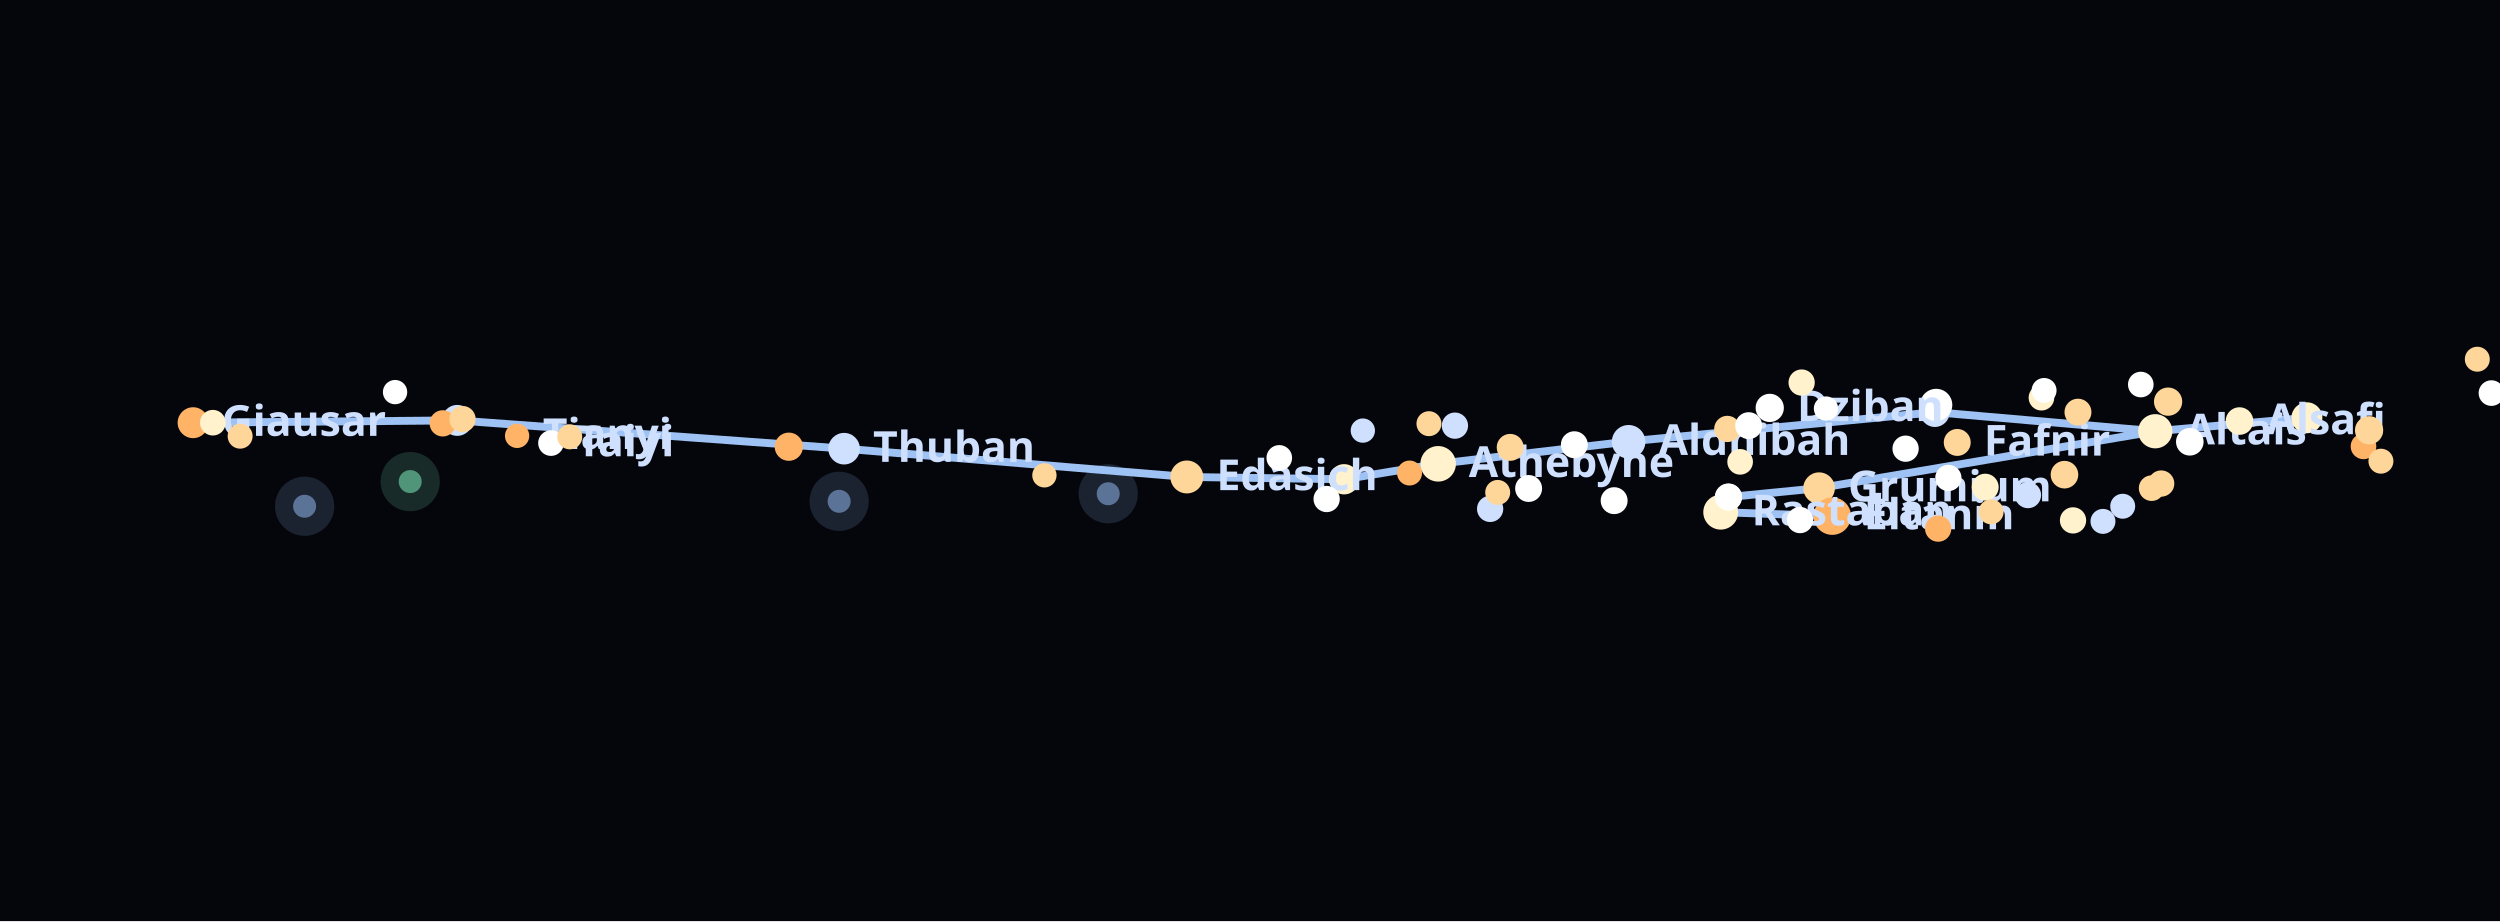
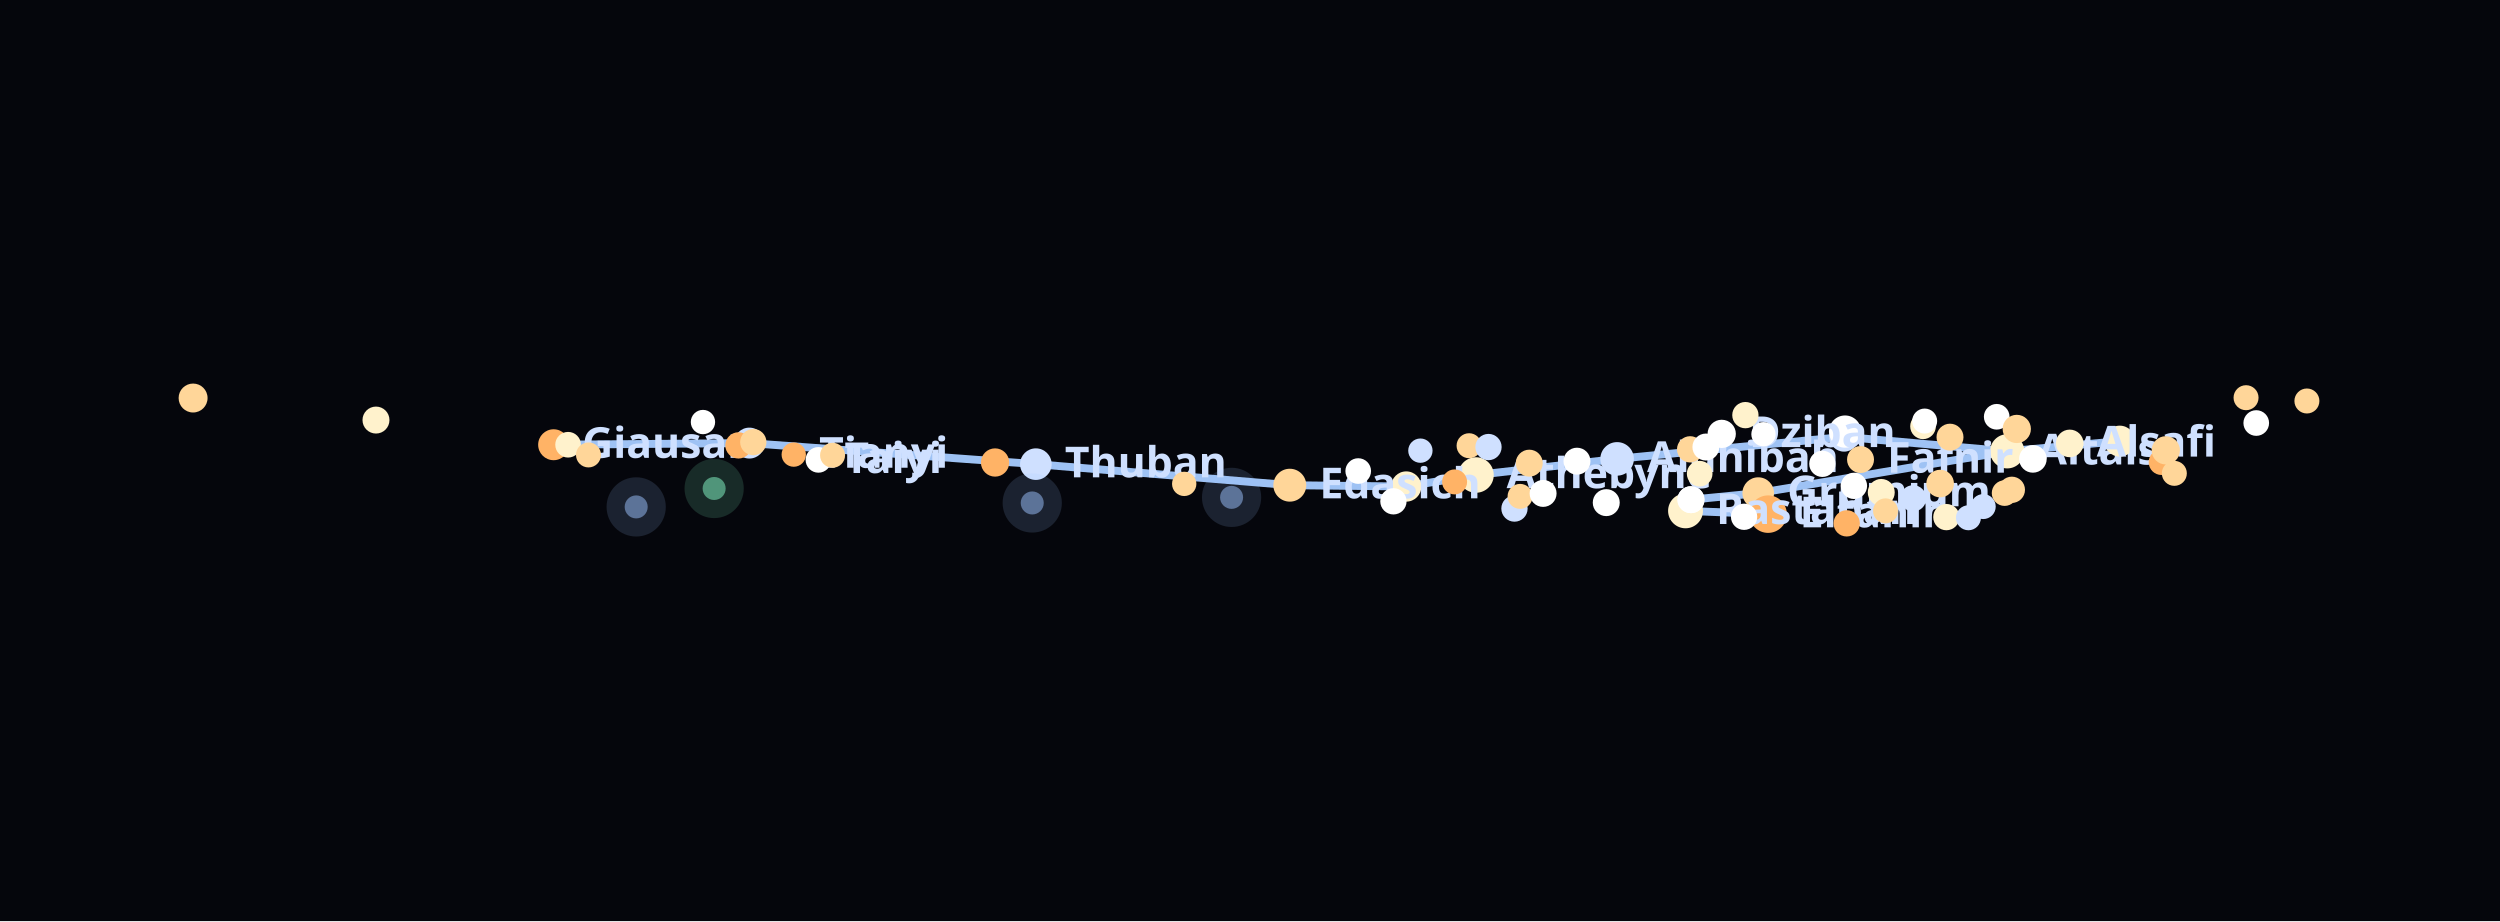
<svg xmlns="http://www.w3.org/2000/svg" viewBox="0 0 760 280" font-family="Audiowide, Segoe UI, sans-serif">
  <rect width="760" height="280" fill="#05060c" />
-   <polyline class="fig-line" points="553.0,148.4 557.0,156.9 523.1,155.7 525.5,151.1 553.0,148.4 655.2,131.1 588.2,125.3 495.1,134.2 437.2,141.0 408.6,145.7 360.8,145.0 256.6,136.4 139.0,127.8 58.7,128.5" fill="none" stroke="#a6ccff" stroke-width="2.4" stroke-opacity="0.95" stroke-linejoin="round" data-seq="87585,87833,85670,85829,87585,94376,89908,83895,80331,78527,75458,68756,61281,56211" />
-   <polyline class="fig-line" points="588.2,125.3 588.6,123.1" fill="none" stroke="#a6ccff" stroke-width="2.4" stroke-opacity="0.95" stroke-linejoin="round" data-seq="89908,89937" />
-   <polyline class="fig-line" points="655.2,131.1 701.3,127.0" fill="none" stroke="#a6ccff" stroke-width="2.4" stroke-opacity="0.95" stroke-linejoin="round" data-seq="94376,97433" />
-   <circle class="star" cx="553.0" cy="148.4" r="4.8" fill="#ffd699" data-name="Grumium" data-meta="mag 3.73" data-vid="87585" />
-   <text class="star-label" x="561.8" y="152.4" fill="#cfe0ff" font-size="13" font-weight="bold" data-vid="87585">Grumium</text>
-   <circle class="star" cx="557.0" cy="156.9" r="5.7" fill="#ffb366" data-name="Eltanin" data-meta="mag 2.24" data-vid="87833" />
-   <text class="star-label" x="566.6" y="160.9" fill="#cfe0ff" font-size="13" font-weight="bold" data-vid="87833">Eltanin</text>
-   <circle class="star" cx="523.1" cy="155.7" r="5.3" fill="#fff2cc" data-name="Rastaban" data-meta="mag 2.79" data-vid="85670" />
-   <text class="star-label" x="532.5" y="159.7" fill="#cfe0ff" font-size="13" font-weight="bold" data-vid="85670">Rastaban</text>
-   <circle class="star" cx="525.5" cy="151.1" r="4.1" fill="#ffffff" data-name="HIP 85829" data-meta="mag 4.86" data-vid="85829" />
-   <circle class="star" cx="655.2" cy="131.1" r="5.2" fill="#fff2cc" data-name="Altais" data-meta="mag 3.07" data-vid="94376" />
-   <text class="star-label" x="664.4" y="135.1" fill="#cfe0ff" font-size="13" font-weight="bold" data-vid="94376">Altais</text>
-   <circle class="star" cx="588.2" cy="125.3" r="4.5" fill="#cfe0ff" data-name="HIP 89908" data-meta="mag 4.22" data-vid="89908" />
-   <circle class="star" cx="495.1" cy="134.3" r="5.1" fill="#cfe0ff" data-name="Aldhibah" data-meta="mag 3.17" data-vid="83895" />
-   <text class="star-label" x="504.2" y="138.3" fill="#cfe0ff" font-size="13" font-weight="bold" data-vid="83895">Aldhibah</text>
-   <circle class="star" cx="437.2" cy="141.0" r="5.4" fill="#fff2cc" data-name="Athebyne" data-meta="mag 2.73" data-vid="80331" />
-   <text class="star-label" x="446.5" y="145.0" fill="#cfe0ff" font-size="13" font-weight="bold" data-vid="80331">Athebyne</text>
-   <circle class="star" cx="408.6" cy="145.7" r="4.6" fill="#fff2cc" data-name="HIP 78527" data-meta="mag 4.01" data-vid="78527" />
-   <circle class="star" cx="360.8" cy="145.0" r="5.0" fill="#ffd699" data-name="Edasich" data-meta="mag 3.29" data-vid="75458" />
-   <text class="star-label" x="369.8" y="149.0" fill="#cfe0ff" font-size="13" font-weight="bold" data-vid="75458">Edasich</text>
-   <circle class="star" cx="256.6" cy="136.4" r="4.8" fill="#cfe0ff" data-name="Thuban" data-meta="mag 3.67" data-vid="68756" />
-   <text class="star-label" x="265.4" y="140.4" fill="#cfe0ff" font-size="13" font-weight="bold" data-vid="68756">Thuban</text>
-   <circle class="star" cx="139.0" cy="127.8" r="4.7" fill="#cfe0ff" data-name="HIP 61281" data-meta="mag 3.85" data-vid="61281" />
-   <circle class="star" cx="58.7" cy="128.5" r="4.7" fill="#ffb366" data-name="Giausar" data-meta="mag 3.82" data-vid="56211" />
-   <text class="star-label" x="67.4" y="132.5" fill="#cfe0ff" font-size="13" font-weight="bold" data-vid="56211">Giausar</text>
-   <circle class="star" cx="588.6" cy="123.1" r="4.9" fill="#ffffff" data-name="HIP 89937" data-meta="mag 3.55" data-vid="89937" />
-   <circle class="star" cx="701.3" cy="127.0" r="4.7" fill="#fff2cc" data-name="HIP 97433" data-meta="mag 3.84" data-vid="97433" />
-   <circle class="star" cx="-89.2" cy="109.3" r="4.4" fill="#ffd699" data-name="HIP 47193" data-meta="mag 4.28" data-vid="47193" />
-   <circle class="star" cx="-14.1" cy="118.3" r="4.1" fill="#fff2cc" data-name="HIP 51808" data-meta="mag 4.86" data-vid="51808" />
-   <circle class="star" cx="64.7" cy="128.5" r="3.9" fill="#fff2cc" data-name="HIP 56583" data-meta="mag 5.19" data-vid="56583" />
-   <circle class="star" cx="73.0" cy="132.6" r="3.8" fill="#ffd699" data-name="HIP 57111" data-meta="mag 5.32" data-vid="57111" />
-   <circle class="star" cx="120.1" cy="119.2" r="3.7" fill="#ffffff" data-name="HIP 60044" data-meta="mag 5.47" data-vid="60044" />
-   <circle class="star" cx="134.6" cy="128.7" r="4.0" fill="#ffb366" data-name="HIP 60998" data-meta="mag 5.01" data-vid="60998" />
-   <circle class="star" cx="140.6" cy="127.4" r="4.0" fill="#ffd699" data-name="HIP 61384" data-meta="mag 4.95" data-vid="61384" />
-   <circle class="star" cx="157.2" cy="132.5" r="3.7" fill="#ffb366" data-name="Tianyi" data-meta="mag 5.43" data-vid="62423" />
-   <text class="star-label" x="165.0" y="136.5" fill="#cfe0ff" font-size="13" font-weight="bold" data-vid="62423">Tianyi</text>
-   <circle class="star" cx="167.5" cy="134.7" r="3.9" fill="#ffffff" data-name="Taiyi" data-meta="mag 5.23" data-vid="63076" />
-   <text class="star-label" x="175.3" y="138.7" fill="#cfe0ff" font-size="13" font-weight="bold" data-vid="63076">Taiyi</text>
-   <circle class="star" cx="173.2" cy="132.8" r="3.8" fill="#ffd699" data-name="HIP 63432" data-meta="mag 5.37" data-vid="63432" />
-   <circle class="star" cx="239.8" cy="135.8" r="4.3" fill="#ffb366" data-name="HIP 67627" data-meta="mag 4.58" data-vid="67627" />
-   <circle class="star" cx="317.5" cy="144.5" r="3.7" fill="#ffd699" data-name="HIP 72664" data-meta="mag 5.48" data-vid="72664" />
-   <circle class="star" cx="388.9" cy="139.2" r="3.9" fill="#ffffff" data-name="HIP 77277" data-meta="mag 5.19" data-vid="77277" />
-   <circle class="star" cx="403.3" cy="151.7" r="4.0" fill="#ffffff" data-name="HIP 78180" data-meta="mag 4.96" data-vid="78180" />
-   <circle class="star" cx="414.3" cy="130.9" r="3.7" fill="#cfe0ff" data-name="HIP 78893" data-meta="mag 5.44" data-vid="78893" />
-   <circle class="star" cx="428.5" cy="143.8" r="3.8" fill="#ffb366" data-name="HIP 79804" data-meta="mag 5.37" data-vid="79804" />
-   <circle class="star" cx="434.4" cy="128.8" r="3.8" fill="#ffd699" data-name="HIP 80161" data-meta="mag 5.26" data-vid="80161" />
-   <circle class="star" cx="442.3" cy="129.4" r="4.0" fill="#cfe0ff" data-name="HIP 80650" data-meta="mag 4.94" data-vid="80650" />
-   <circle class="star" cx="453.0" cy="154.7" r="4.0" fill="#cfe0ff" data-name="HIP 81292" data-meta="mag 5.07" data-vid="81292" />
-   <circle class="star" cx="455.3" cy="149.7" r="3.8" fill="#ffd699" data-name="HIP 81437" data-meta="mag 5.28" data-vid="81437" />
-   <circle class="star" cx="459.1" cy="136.0" r="4.1" fill="#ffd699" data-name="HIP 81660" data-meta="mag 4.84" data-vid="81660" />
-   <circle class="star" cx="464.7" cy="148.5" r="4.1" fill="#ffffff" data-name="HIP 82020" data-meta="mag 4.84" data-vid="82020" />
-   <circle class="star" cx="478.6" cy="135.2" r="4.1" fill="#ffffff" data-name="HIP 82860" data-meta="mag 4.88" data-vid="82860" />
-   <circle class="star" cx="490.7" cy="152.2" r="4.1" fill="#ffffff" data-name="HIP 83608" data-meta="mag 4.91" data-vid="83608" />
-   <circle class="star" cx="525.1" cy="130.4" r="4.0" fill="#ffd699" data-name="HIP 85805" data-meta="mag 5.07" data-vid="85805" />
-   <circle class="star" cx="525.4" cy="151.1" r="4.1" fill="#ffffff" data-name="HIP 85819" data-meta="mag 4.89" data-vid="85819" />
-   <circle class="star" cx="529.0" cy="140.4" r="3.9" fill="#fff2cc" data-name="HIP 86036" data-meta="mag 5.23" data-vid="86036" />
-   <circle class="star" cx="531.6" cy="129.4" r="4.1" fill="#ffffff" data-name="HIP 86201" data-meta="mag 4.77" data-vid="86201" />
-   <circle class="star" cx="538.0" cy="124.0" r="4.3" fill="#ffffff" data-name="Dziban" data-meta="mag 4.57" data-vid="86614" />
-   <text class="star-label" x="546.3" y="128.0" fill="#cfe0ff" font-size="13" font-weight="bold" data-vid="86614">Dziban</text>
-   <circle class="star" cx="547.2" cy="158.1" r="4.0" fill="#ffffff" data-name="HIP 87212" data-meta="mag 5.02" data-vid="87212" />
-   <circle class="star" cx="547.7" cy="116.3" r="4.0" fill="#fff2cc" data-name="HIP 87234" data-meta="mag 5.02" data-vid="87234" />
-   <circle class="star" cx="555.1" cy="124.2" r="3.7" fill="#ffffff" data-name="HIP 87728" data-meta="mag 5.43" data-vid="87728" />
-   <circle class="star" cx="579.3" cy="136.4" r="4.0" fill="#ffffff" data-name="HIP 89348" data-meta="mag 4.99" data-vid="89348" />
-   <circle class="star" cx="589.2" cy="160.7" r="4.0" fill="#ffb366" data-name="HIP 89981" data-meta="mag 5.02" data-vid="89981" />
-   <circle class="star" cx="592.3" cy="145.3" r="4.0" fill="#ffffff" data-name="HIP 90156" data-meta="mag 4.98" data-vid="90156" />
-   <circle class="star" cx="595.0" cy="134.5" r="4.1" fill="#ffd699" data-name="Fafnir" data-meta="mag 4.82" data-vid="90344" />
-   <text class="star-label" x="603.1" y="138.5" fill="#cfe0ff" font-size="13" font-weight="bold" data-vid="90344">Fafnir</text>
-   <circle class="star" cx="603.5" cy="148.1" r="4.1" fill="#fff2cc" data-name="HIP 90905" data-meta="mag 4.77" data-vid="90905" />
-   <circle class="star" cx="605.3" cy="155.6" r="3.8" fill="#ffd699" data-name="HIP 91013" data-meta="mag 5.38" data-vid="91013" />
-   <circle class="star" cx="616.5" cy="150.5" r="4.0" fill="#cfe0ff" data-name="HIP 91755" data-meta="mag 5.03" data-vid="91755" />
-   <circle class="star" cx="620.6" cy="120.9" r="3.9" fill="#fff2cc" data-name="HIP 92056" data-meta="mag 5.25" data-vid="92056" />
-   <circle class="star" cx="621.4" cy="118.7" r="3.8" fill="#ffffff" data-name="HIP 92112" data-meta="mag 5.37" data-vid="92112" />
-   <circle class="star" cx="627.6" cy="144.3" r="4.2" fill="#ffd699" data-name="HIP 92512" data-meta="mag 4.63" data-vid="92512" />
-   <circle class="star" cx="630.2" cy="158.2" r="4.0" fill="#fff2cc" data-name="HIP 92689" data-meta="mag 4.92" data-vid="92689" />
-   <circle class="star" cx="631.7" cy="125.3" r="4.1" fill="#ffd699" data-name="HIP 92782" data-meta="mag 4.82" data-vid="92782" />
-   <circle class="star" cx="639.3" cy="158.5" r="3.8" fill="#cfe0ff" data-name="HIP 93299" data-meta="mag 5.39" data-vid="93299" />
-   <circle class="star" cx="645.3" cy="153.9" r="3.8" fill="#cfe0ff" data-name="HIP 93713" data-meta="mag 5.4" data-vid="93713" />
-   <circle class="star" cx="650.8" cy="116.9" r="3.9" fill="#ffffff" data-name="HIP 94083" data-meta="mag 5.11" data-vid="94083" />
-   <circle class="star" cx="654.1" cy="148.4" r="3.9" fill="#ffd699" data-name="HIP 94302" data-meta="mag 5.13" data-vid="94302" />
-   <circle class="star" cx="657.0" cy="147.0" r="4.0" fill="#ffd699" data-name="HIP 94490" data-meta="mag 5.0" data-vid="94490" />
-   <circle class="star" cx="659.1" cy="122.1" r="4.3" fill="#ffd699" data-name="HIP 94648" data-meta="mag 4.45" data-vid="94648" />
-   <circle class="star" cx="665.7" cy="134.3" r="4.2" fill="#ffffff" data-name="HIP 95081" data-meta="mag 4.6" data-vid="95081" />
-   <circle class="star" cx="680.8" cy="128.0" r="4.2" fill="#fff2cc" data-name="Alsafi" data-meta="mag 4.67" data-vid="96100" />
-   <text class="star-label" x="689.0" y="132.0" fill="#cfe0ff" font-size="13" font-weight="bold" data-vid="96100">Alsafi</text>
-   <circle class="star" cx="718.5" cy="135.7" r="3.9" fill="#ffb366" data-name="HIP 98583" data-meta="mag 5.22" data-vid="98583" />
-   <circle class="star" cx="720.2" cy="130.8" r="4.3" fill="#ffd699" data-name="HIP 98702" data-meta="mag 4.51" data-vid="98702" />
-   <circle class="star" cx="723.8" cy="140.2" r="3.8" fill="#ffd699" data-name="HIP 98962" data-meta="mag 5.4" data-vid="98962" />
-   <circle class="star" cx="753.1" cy="109.2" r="3.8" fill="#ffd699" data-name="HIP 100965" data-meta="mag 5.38" data-vid="100965" />
-   <circle class="star" cx="757.4" cy="119.5" r="3.9" fill="#ffffff" data-name="HIP 101260" data-meta="mag 5.18" data-vid="101260" />
-   <circle class="star" cx="778.1" cy="110.6" r="3.8" fill="#ffd699" data-name="HIP 102599" data-meta="mag 5.36" data-vid="102599" />
-   <circle class="star" cx="255.1" cy="152.4" r="9" fill="#9fc4ff" fill-opacity="0.15" data-name="M101" data-meta="s" />
-   <circle cx="255.1" cy="152.4" r="3.5" fill="#9fc4ff" fill-opacity="0.5" />
-   <circle class="star" cx="336.9" cy="150.1" r="9" fill="#9fc4ff" fill-opacity="0.15" data-name="M102" data-meta="s" />
-   <circle cx="336.9" cy="150.1" r="3.5" fill="#9fc4ff" fill-opacity="0.5" />
-   <circle class="star" cx="92.6" cy="153.9" r="9" fill="#9fc4ff" fill-opacity="0.15" data-name="M109" data-meta="s" />
-   <circle cx="92.6" cy="153.9" r="3.5" fill="#9fc4ff" fill-opacity="0.5" />
-   <circle class="star" cx="124.7" cy="146.4" r="9" fill="#88ffcc" fill-opacity="0.15" data-name="M40" data-meta="pos" />
-   <circle cx="124.7" cy="146.4" r="3.5" fill="#88ffcc" fill-opacity="0.5" />
+   <polyline class="fig-line" points="534.5,149.9 537.4,156.3 512.4,155.3 514.1,151.9 534.5,149.9 610.2,137.2 560.6,132.8 491.6,139.5 448.7,144.4 427.5,147.9 392.1,147.5 314.9,141.1 227.8,134.7 168.3,135.2" fill="none" stroke="#a6ccff" stroke-width="2.4" stroke-opacity="0.95" stroke-linejoin="round" data-seq="87585,87833,85670,85829,87585,94376,89908,83895,80331,78527,75458,68756,61281,56211" />
+   <polyline class="fig-line" points="560.6,132.8 560.9,131.2" fill="none" stroke="#a6ccff" stroke-width="2.4" stroke-opacity="0.95" stroke-linejoin="round" data-seq="89908,89937" />
+   <polyline class="fig-line" points="610.2,137.2 644.4,134.1" fill="none" stroke="#a6ccff" stroke-width="2.4" stroke-opacity="0.95" stroke-linejoin="round" data-seq="94376,97433" />
+   <circle class="star" cx="534.5" cy="149.9" r="4.8" fill="#ffd699" data-name="Grumium" data-meta="mag 3.73" data-vid="87585" />
+   <text class="star-label" x="543.3" y="153.9" fill="#cfe0ff" font-size="13" font-weight="bold" data-vid="87585">Grumium</text>
+   <circle class="star" cx="537.5" cy="156.3" r="5.7" fill="#ffb366" data-name="Eltanin" data-meta="mag 2.24" data-vid="87833" />
+   <text class="star-label" x="547.1" y="160.3" fill="#cfe0ff" font-size="13" font-weight="bold" data-vid="87833">Eltanin</text>
+   <circle class="star" cx="512.4" cy="155.3" r="5.3" fill="#fff2cc" data-name="Rastaban" data-meta="mag 2.79" data-vid="85670" />
+   <text class="star-label" x="521.7" y="159.3" fill="#cfe0ff" font-size="13" font-weight="bold" data-vid="85670">Rastaban</text>
+   <circle class="star" cx="514.1" cy="151.9" r="4.1" fill="#ffffff" data-name="HIP 85829" data-meta="mag 4.86" data-vid="85829" />
+   <circle class="star" cx="610.2" cy="137.2" r="5.2" fill="#fff2cc" data-name="Altais" data-meta="mag 3.07" data-vid="94376" />
+   <text class="star-label" x="619.4" y="141.2" fill="#cfe0ff" font-size="13" font-weight="bold" data-vid="94376">Altais</text>
+   <circle class="star" cx="560.6" cy="132.8" r="4.5" fill="#cfe0ff" data-name="HIP 89908" data-meta="mag 4.22" data-vid="89908" />
+   <circle class="star" cx="491.6" cy="139.5" r="5.1" fill="#cfe0ff" data-name="Aldhibah" data-meta="mag 3.17" data-vid="83895" />
+   <text class="star-label" x="500.7" y="143.5" fill="#cfe0ff" font-size="13" font-weight="bold" data-vid="83895">Aldhibah</text>
+   <circle class="star" cx="448.7" cy="144.4" r="5.4" fill="#fff2cc" data-name="Athebyne" data-meta="mag 2.73" data-vid="80331" />
+   <text class="star-label" x="458.0" y="148.4" fill="#cfe0ff" font-size="13" font-weight="bold" data-vid="80331">Athebyne</text>
+   <circle class="star" cx="427.5" cy="147.9" r="4.6" fill="#fff2cc" data-name="HIP 78527" data-meta="mag 4.01" data-vid="78527" />
+   <circle class="star" cx="392.1" cy="147.5" r="5.0" fill="#ffd699" data-name="Edasich" data-meta="mag 3.29" data-vid="75458" />
+   <text class="star-label" x="401.1" y="151.5" fill="#cfe0ff" font-size="13" font-weight="bold" data-vid="75458">Edasich</text>
+   <circle class="star" cx="314.9" cy="141.1" r="4.8" fill="#cfe0ff" data-name="Thuban" data-meta="mag 3.67" data-vid="68756" />
+   <text class="star-label" x="323.7" y="145.1" fill="#cfe0ff" font-size="13" font-weight="bold" data-vid="68756">Thuban</text>
+   <circle class="star" cx="227.8" cy="134.7" r="4.7" fill="#cfe0ff" data-name="HIP 61281" data-meta="mag 3.85" data-vid="61281" />
+   <circle class="star" cx="168.3" cy="135.2" r="4.7" fill="#ffb366" data-name="Giausar" data-meta="mag 3.82" data-vid="56211" />
+   <text class="star-label" x="177.0" y="139.2" fill="#cfe0ff" font-size="13" font-weight="bold" data-vid="56211">Giausar</text>
+   <circle class="star" cx="560.9" cy="131.2" r="4.9" fill="#ffffff" data-name="HIP 89937" data-meta="mag 3.55" data-vid="89937" />
+   <circle class="star" cx="644.4" cy="134.1" r="4.7" fill="#fff2cc" data-name="HIP 97433" data-meta="mag 3.84" data-vid="97433" />
+   <circle class="star" cx="58.7" cy="121.0" r="4.4" fill="#ffd699" data-name="HIP 47193" data-meta="mag 4.28" data-vid="47193" />
+   <circle class="star" cx="114.3" cy="127.7" r="4.1" fill="#fff2cc" data-name="HIP 51808" data-meta="mag 4.86" data-vid="51808" />
+   <circle class="star" cx="172.7" cy="135.2" r="3.9" fill="#fff2cc" data-name="HIP 56583" data-meta="mag 5.19" data-vid="56583" />
+   <circle class="star" cx="178.9" cy="138.3" r="3.8" fill="#ffd699" data-name="HIP 57111" data-meta="mag 5.32" data-vid="57111" />
+   <circle class="star" cx="213.7" cy="128.3" r="3.7" fill="#ffffff" data-name="HIP 60044" data-meta="mag 5.47" data-vid="60044" />
+   <circle class="star" cx="224.5" cy="135.4" r="4.0" fill="#ffb366" data-name="HIP 60998" data-meta="mag 5.01" data-vid="60998" />
+   <circle class="star" cx="229.0" cy="134.4" r="4.0" fill="#ffd699" data-name="HIP 61384" data-meta="mag 4.95" data-vid="61384" />
+   <circle class="star" cx="241.3" cy="138.2" r="3.7" fill="#ffb366" data-name="Tianyi" data-meta="mag 5.43" data-vid="62423" />
+   <text class="star-label" x="249.0" y="142.2" fill="#cfe0ff" font-size="13" font-weight="bold" data-vid="62423">Tianyi</text>
+   <circle class="star" cx="248.8" cy="139.8" r="3.9" fill="#ffffff" data-name="Taiyi" data-meta="mag 5.23" data-vid="63076" />
+   <text class="star-label" x="256.7" y="143.8" fill="#cfe0ff" font-size="13" font-weight="bold" data-vid="63076">Taiyi</text>
+   <circle class="star" cx="253.1" cy="138.4" r="3.8" fill="#ffd699" data-name="HIP 63432" data-meta="mag 5.37" data-vid="63432" />
+   <circle class="star" cx="302.5" cy="140.6" r="4.3" fill="#ffb366" data-name="HIP 67627" data-meta="mag 4.58" data-vid="67627" />
+   <circle class="star" cx="360.0" cy="147.1" r="3.7" fill="#ffd699" data-name="HIP 72664" data-meta="mag 5.48" data-vid="72664" />
+   <circle class="star" cx="412.9" cy="143.2" r="3.9" fill="#ffffff" data-name="HIP 77277" data-meta="mag 5.19" data-vid="77277" />
+   <circle class="star" cx="423.6" cy="152.4" r="4.0" fill="#ffffff" data-name="HIP 78180" data-meta="mag 4.96" data-vid="78180" />
+   <circle class="star" cx="431.8" cy="137.0" r="3.7" fill="#cfe0ff" data-name="HIP 78893" data-meta="mag 5.44" data-vid="78893" />
+   <circle class="star" cx="442.2" cy="146.5" r="3.8" fill="#ffb366" data-name="HIP 79804" data-meta="mag 5.37" data-vid="79804" />
+   <circle class="star" cx="446.6" cy="135.5" r="3.8" fill="#ffd699" data-name="HIP 80161" data-meta="mag 5.26" data-vid="80161" />
+   <circle class="star" cx="452.5" cy="135.9" r="4.0" fill="#cfe0ff" data-name="HIP 80650" data-meta="mag 4.94" data-vid="80650" />
+   <circle class="star" cx="460.4" cy="154.6" r="4.0" fill="#cfe0ff" data-name="HIP 81292" data-meta="mag 5.07" data-vid="81292" />
+   <circle class="star" cx="462.1" cy="150.9" r="3.8" fill="#ffd699" data-name="HIP 81437" data-meta="mag 5.28" data-vid="81437" />
+   <circle class="star" cx="464.9" cy="140.8" r="4.1" fill="#ffd699" data-name="HIP 81660" data-meta="mag 4.84" data-vid="81660" />
+   <circle class="star" cx="469.1" cy="150.0" r="4.1" fill="#ffffff" data-name="HIP 82020" data-meta="mag 4.84" data-vid="82020" />
+   <circle class="star" cx="479.4" cy="140.2" r="4.1" fill="#ffffff" data-name="HIP 82860" data-meta="mag 4.88" data-vid="82860" />
+   <circle class="star" cx="488.3" cy="152.8" r="4.1" fill="#ffffff" data-name="HIP 83608" data-meta="mag 4.91" data-vid="83608" />
+   <circle class="star" cx="513.8" cy="136.6" r="4.0" fill="#ffd699" data-name="HIP 85805" data-meta="mag 5.07" data-vid="85805" />
+   <circle class="star" cx="514.0" cy="151.9" r="4.1" fill="#ffffff" data-name="HIP 85819" data-meta="mag 4.89" data-vid="85819" />
+   <circle class="star" cx="516.7" cy="144.0" r="3.9" fill="#fff2cc" data-name="HIP 86036" data-meta="mag 5.23" data-vid="86036" />
+   <circle class="star" cx="518.6" cy="135.9" r="4.1" fill="#ffffff" data-name="HIP 86201" data-meta="mag 4.77" data-vid="86201" />
+   <circle class="star" cx="523.4" cy="131.9" r="4.3" fill="#ffffff" data-name="Dziban" data-meta="mag 4.57" data-vid="86614" />
+   <text class="star-label" x="531.7" y="135.9" fill="#cfe0ff" font-size="13" font-weight="bold" data-vid="86614">Dziban</text>
+   <circle class="star" cx="530.2" cy="157.1" r="4.0" fill="#ffffff" data-name="HIP 87212" data-meta="mag 5.02" data-vid="87212" />
+   <circle class="star" cx="530.6" cy="126.2" r="4.0" fill="#fff2cc" data-name="HIP 87234" data-meta="mag 5.02" data-vid="87234" />
+   <circle class="star" cx="536.1" cy="132.0" r="3.7" fill="#ffffff" data-name="HIP 87728" data-meta="mag 5.43" data-vid="87728" />
+   <circle class="star" cx="554.0" cy="141.0" r="4.0" fill="#ffffff" data-name="HIP 89348" data-meta="mag 4.99" data-vid="89348" />
+   <circle class="star" cx="561.4" cy="159.1" r="4.0" fill="#ffb366" data-name="HIP 89981" data-meta="mag 5.02" data-vid="89981" />
+   <circle class="star" cx="563.6" cy="147.7" r="4.0" fill="#ffffff" data-name="HIP 90156" data-meta="mag 4.98" data-vid="90156" />
+   <circle class="star" cx="565.6" cy="139.7" r="4.1" fill="#ffd699" data-name="Fafnir" data-meta="mag 4.82" data-vid="90344" />
+   <text class="star-label" x="573.7" y="143.7" fill="#cfe0ff" font-size="13" font-weight="bold" data-vid="90344">Fafnir</text>
+   <circle class="star" cx="571.9" cy="149.7" r="4.1" fill="#fff2cc" data-name="HIP 90905" data-meta="mag 4.77" data-vid="90905" />
+   <circle class="star" cx="573.2" cy="155.3" r="3.8" fill="#ffd699" data-name="HIP 91013" data-meta="mag 5.38" data-vid="91013" />
+   <circle class="star" cx="581.6" cy="151.5" r="4.0" fill="#cfe0ff" data-name="HIP 91755" data-meta="mag 5.03" data-vid="91755" />
+   <circle class="star" cx="584.6" cy="129.6" r="3.9" fill="#fff2cc" data-name="HIP 92056" data-meta="mag 5.25" data-vid="92056" />
+   <circle class="star" cx="585.1" cy="128.0" r="3.8" fill="#ffffff" data-name="HIP 92112" data-meta="mag 5.37" data-vid="92112" />
+   <circle class="star" cx="589.8" cy="147.0" r="4.2" fill="#ffd699" data-name="HIP 92512" data-meta="mag 4.63" data-vid="92512" />
+   <circle class="star" cx="591.7" cy="157.2" r="4.0" fill="#fff2cc" data-name="HIP 92689" data-meta="mag 4.92" data-vid="92689" />
+   <circle class="star" cx="592.8" cy="132.9" r="4.1" fill="#ffd699" data-name="HIP 92782" data-meta="mag 4.82" data-vid="92782" />
+   <circle class="star" cx="598.4" cy="157.4" r="3.8" fill="#cfe0ff" data-name="HIP 93299" data-meta="mag 5.39" data-vid="93299" />
+   <circle class="star" cx="602.9" cy="154.0" r="3.8" fill="#cfe0ff" data-name="HIP 93713" data-meta="mag 5.4" data-vid="93713" />
+   <circle class="star" cx="607.0" cy="126.7" r="3.9" fill="#ffffff" data-name="HIP 94083" data-meta="mag 5.11" data-vid="94083" />
+   <circle class="star" cx="609.4" cy="149.9" r="3.9" fill="#ffd699" data-name="HIP 94302" data-meta="mag 5.13" data-vid="94302" />
+   <circle class="star" cx="611.6" cy="148.9" r="4.0" fill="#ffd699" data-name="HIP 94490" data-meta="mag 5.0" data-vid="94490" />
+   <circle class="star" cx="613.1" cy="130.4" r="4.3" fill="#ffd699" data-name="HIP 94648" data-meta="mag 4.45" data-vid="94648" />
+   <circle class="star" cx="618.0" cy="139.5" r="4.2" fill="#ffffff" data-name="HIP 95081" data-meta="mag 4.6" data-vid="95081" />
+   <circle class="star" cx="629.2" cy="134.8" r="4.2" fill="#fff2cc" data-name="Alsafi" data-meta="mag 4.67" data-vid="96100" />
+   <text class="star-label" x="637.4" y="138.8" fill="#cfe0ff" font-size="13" font-weight="bold" data-vid="96100">Alsafi</text>
+   <circle class="star" cx="657.1" cy="140.5" r="3.9" fill="#ffb366" data-name="HIP 98583" data-meta="mag 5.22" data-vid="98583" />
+   <circle class="star" cx="658.4" cy="136.9" r="4.3" fill="#ffd699" data-name="HIP 98702" data-meta="mag 4.51" data-vid="98702" />
+   <circle class="star" cx="661.0" cy="143.9" r="3.8" fill="#ffd699" data-name="HIP 98962" data-meta="mag 5.4" data-vid="98962" />
+   <circle class="star" cx="682.8" cy="120.9" r="3.8" fill="#ffd699" data-name="HIP 100965" data-meta="mag 5.38" data-vid="100965" />
+   <circle class="star" cx="685.9" cy="128.6" r="3.9" fill="#ffffff" data-name="HIP 101260" data-meta="mag 5.18" data-vid="101260" />
+   <circle class="star" cx="701.3" cy="121.9" r="3.8" fill="#ffd699" data-name="HIP 102599" data-meta="mag 5.36" data-vid="102599" />
+   <circle class="star" cx="313.8" cy="152.9" r="9" fill="#9fc4ff" fill-opacity="0.15" data-name="M101" data-meta="s" />
+   <circle cx="313.8" cy="152.9" r="3.5" fill="#9fc4ff" fill-opacity="0.5" />
+   <circle class="star" cx="374.4" cy="151.2" r="9" fill="#9fc4ff" fill-opacity="0.15" data-name="M102" data-meta="s" />
+   <circle cx="374.4" cy="151.2" r="3.5" fill="#9fc4ff" fill-opacity="0.5" />
+   <circle class="star" cx="193.4" cy="154.1" r="9" fill="#9fc4ff" fill-opacity="0.15" data-name="M109" data-meta="s" />
+   <circle cx="193.4" cy="154.1" r="3.5" fill="#9fc4ff" fill-opacity="0.5" />
+   <circle class="star" cx="217.1" cy="148.5" r="9" fill="#88ffcc" fill-opacity="0.15" data-name="M40" data-meta="pos" />
+   <circle cx="217.1" cy="148.5" r="3.5" fill="#88ffcc" fill-opacity="0.5" />
</svg>
